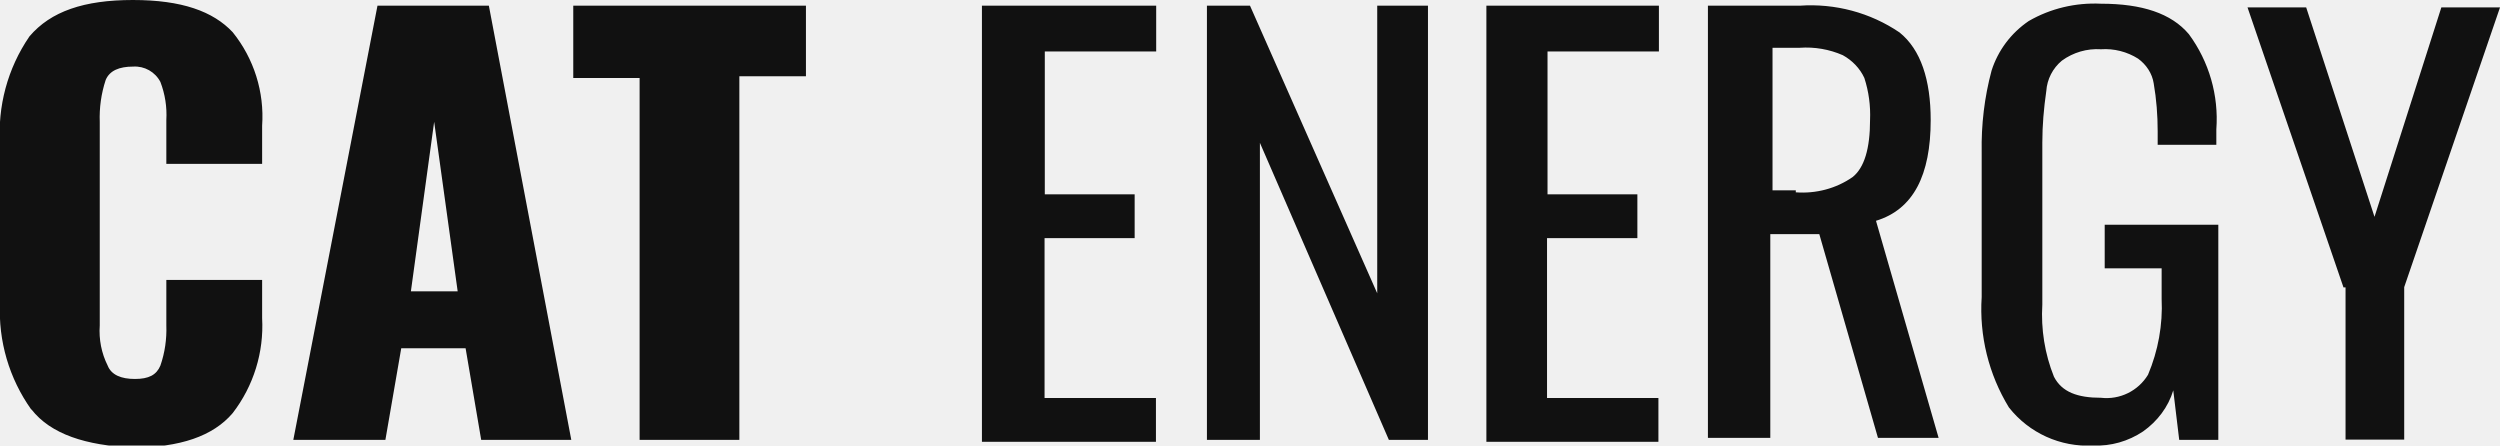
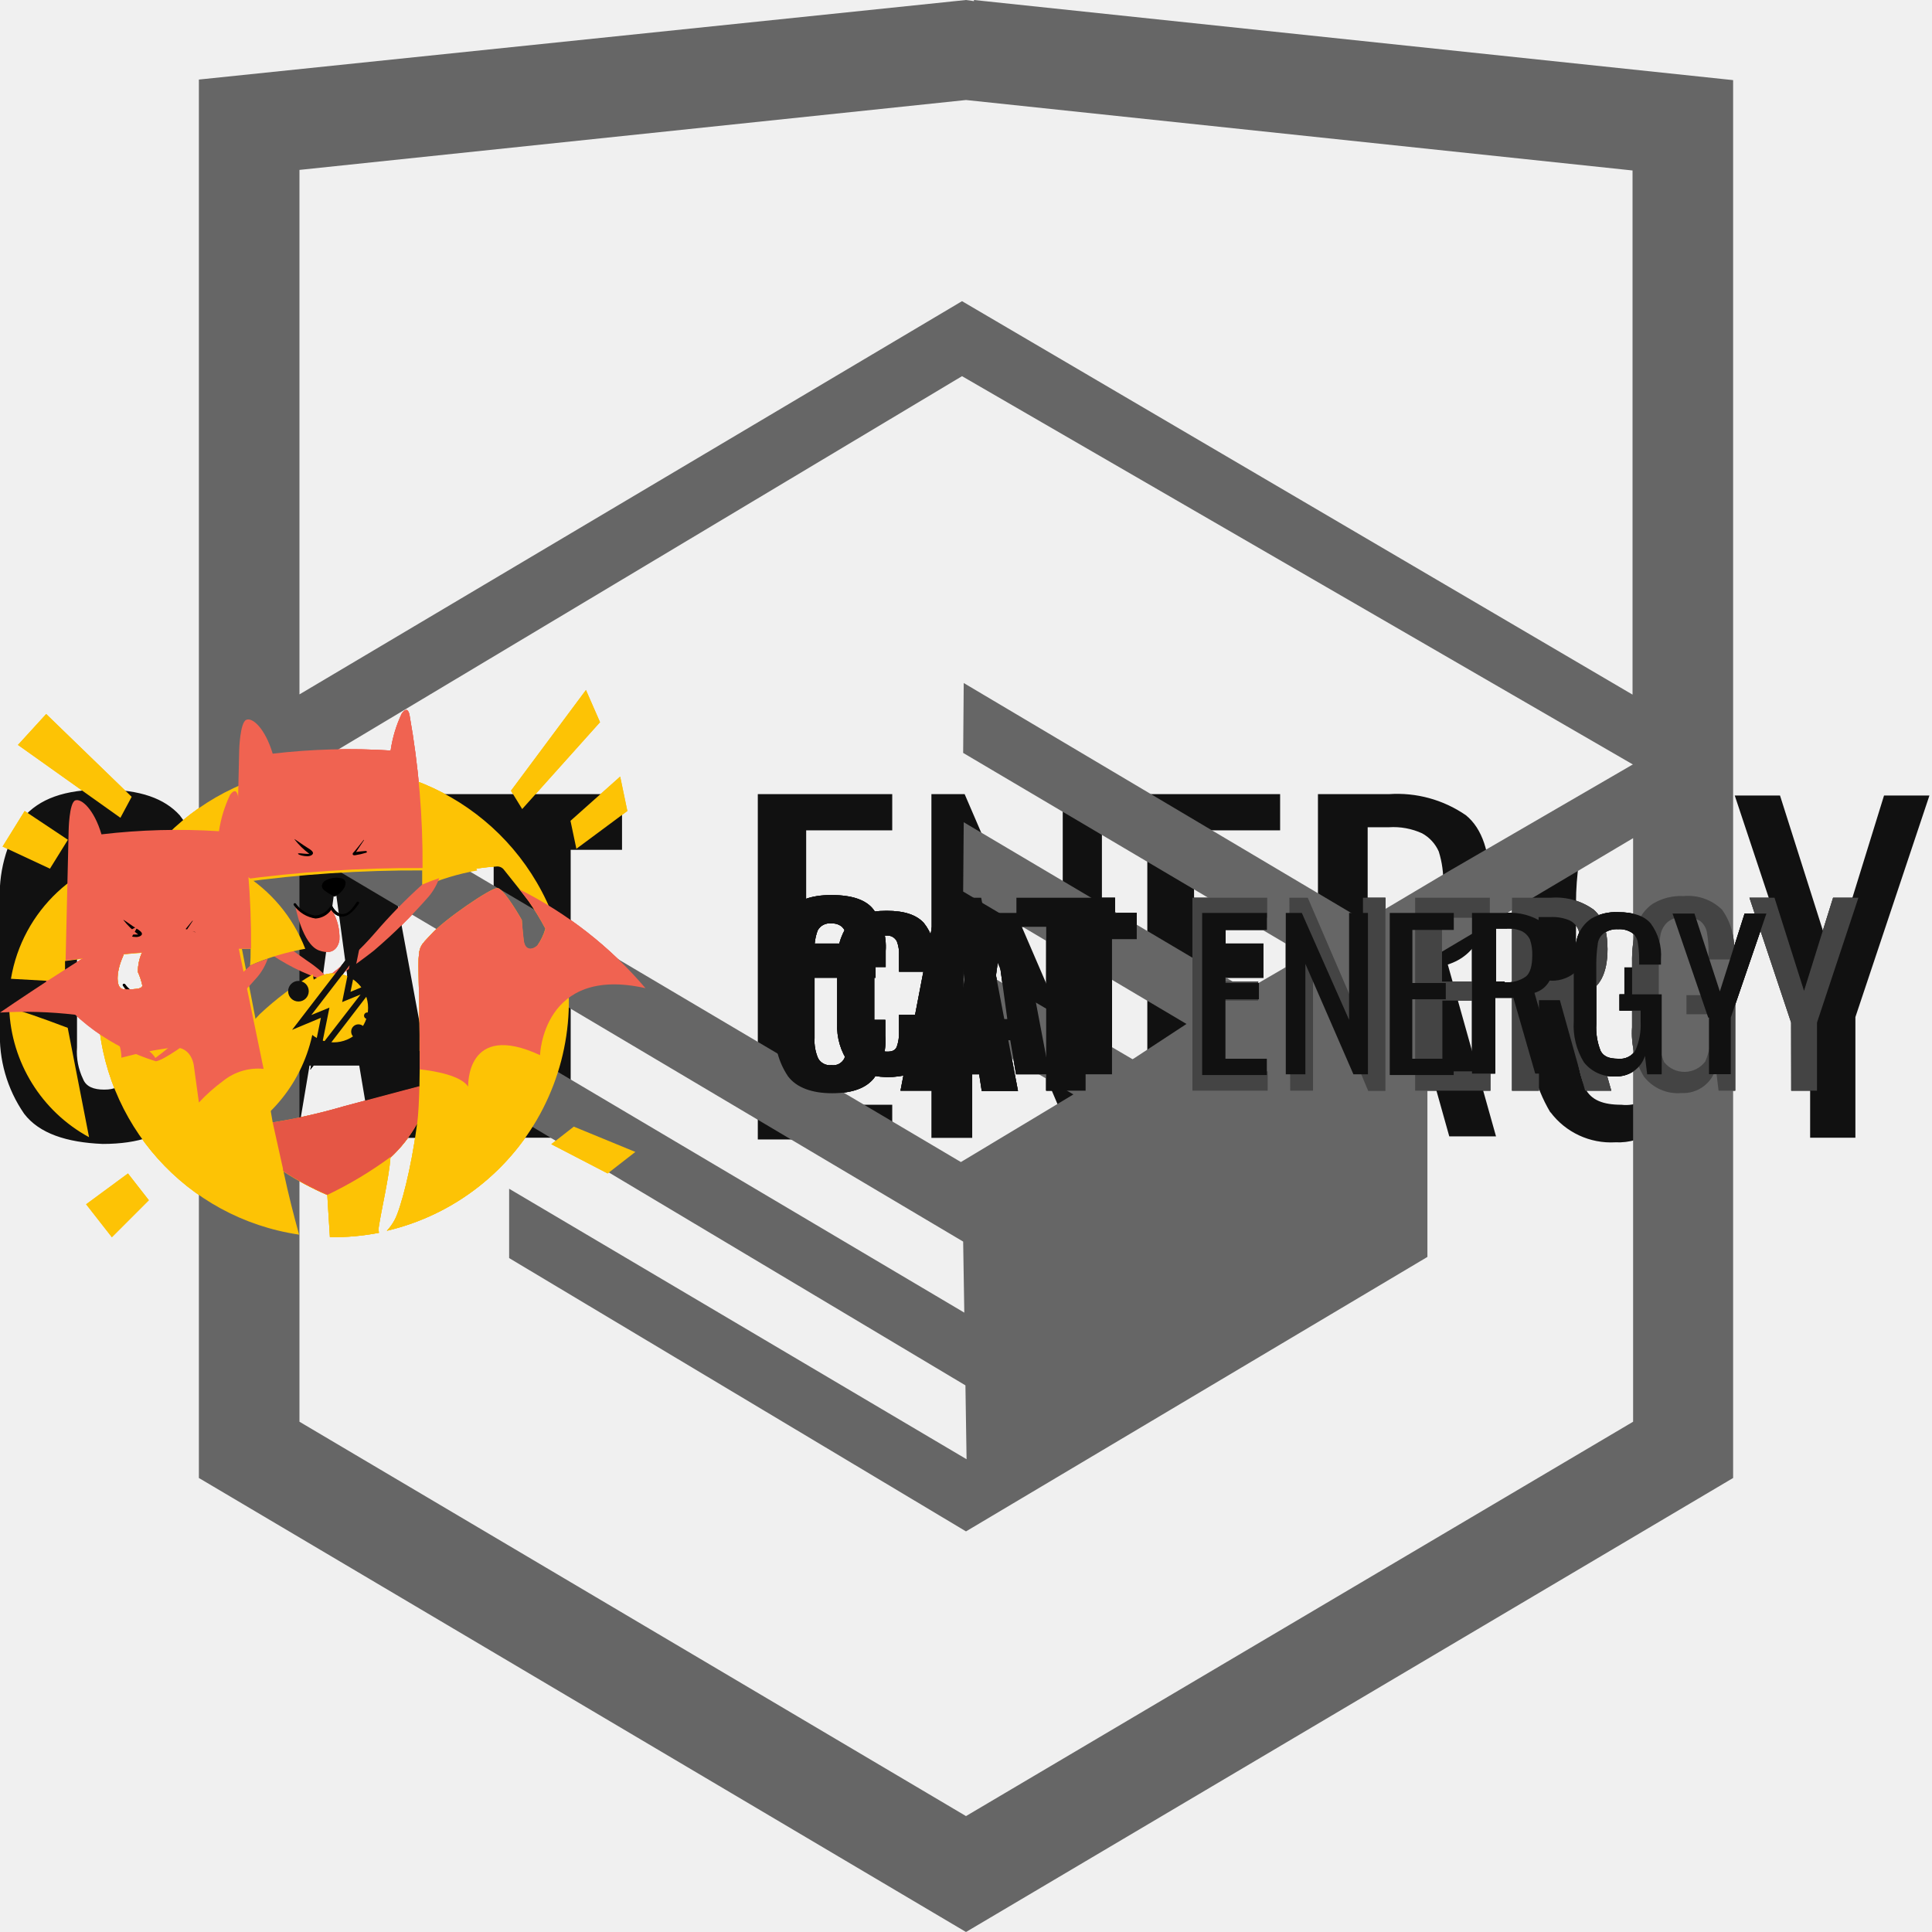
- <svg xmlns="http://www.w3.org/2000/svg" fill="none" viewBox="0 0 101 18">
-   <g clip-path="url(#a)" fill="#111">
-     <path d="M1.26 16.54A6.86 6.86 0 0 1 0 12.24v-6.4C-.1 4.3.3 2.77 1.19 1.47 2.05.46 3.39 0 5.37 0 7.35 0 8.61.46 9.4 1.3a5.42 5.42 0 0 1 1.19 3.78v1.54H6.72V4.85a3.7 3.7 0 0 0-.24-1.54 1.16 1.16 0 0 0-1.1-.62c-.56 0-.95.16-1.11.54a4.85 4.85 0 0 0-.24 1.7v8.22c-.04.56.07 1.12.32 1.62.15.38.55.54 1.1.54.56 0 .87-.16 1.03-.54.18-.52.26-1.07.24-1.62v-1.84h3.87v1.54a5.77 5.77 0 0 1-1.19 3.84c-.79.93-2.13 1.39-4.03 1.39-1.9-.08-3.32-.54-4.1-1.54ZM15.25.23h4.5l3.33 17.54h-3.64l-.63-3.7h-2.6l-.64 3.7h-3.72L15.25.23Zm3.24 11.54-.95-6.85-.94 6.85h1.9ZM25.84 3.15h-2.68V.23h9.4v2.85h-2.69v14.69h-4.03V3.15ZM39.75.23h6.96v1.85h-4.5v5.77h3.63v1.77H42.2v6.46h4.5v1.77h-7.03V.23h.08ZM48.76.23h1.74l5.14 11.62V.23h2.05v17.54h-1.58l-5.21-12v12h-2.14V.23ZM60.06.23h6.96v1.85h-4.5v5.77h3.63v1.77H62.5v6.46h4.5v1.77h-6.95V.23ZM69.07.23h3.64c1.43-.1 2.85.28 4.03 1.08C77.6 2 78 3.23 78 4.85c0 2.23-.7 3.61-2.21 4.07l2.53 8.77h-2.45L73.5 9.46h-1.98v8.23H69V.23h.08Zm3.48 7.54c.81.06 1.63-.15 2.3-.62.47-.38.7-1.15.7-2.3a4.85 4.85 0 0 0-.23-1.7c-.18-.39-.49-.71-.87-.92a3.69 3.69 0 0 0-1.74-.3h-1.1v5.76h.94v.08ZM81.16 16.46a7.61 7.61 0 0 1-1.1-4.46V6.15c-.02-1.11.11-2.22.4-3.3.26-.81.78-1.51 1.5-2 .88-.51 1.9-.75 2.92-.7 1.66 0 2.84.39 3.55 1.23a5.77 5.77 0 0 1 1.11 3.85v.62h-2.37V5.3c0-.65-.05-1.29-.16-1.93-.06-.4-.3-.76-.63-1a2.5 2.5 0 0 0-1.5-.38 2.42 2.42 0 0 0-1.58.46 1.75 1.75 0 0 0-.63 1.23c-.1.69-.16 1.38-.16 2.08v6.54c-.06 1 .1 2 .47 2.92.32.62.95.85 1.9.85a1.96 1.96 0 0 0 1.9-.93c.41-.97.6-2.02.55-3.07v-1.23h-2.3V9.08h4.59v8.69h-1.58l-.24-2c-.2.67-.64 1.25-1.22 1.66-.6.4-1.3.6-2.02.57a4.05 4.05 0 0 1-3.4-1.54ZM94.68 11.62 90.8.3h2.37l2.76 8.46L98.63.3H101l-3.87 11.3v6.16h-2.37v-6.15h-.08Z" />
-   </g>
-   <defs>
-     <clipPath id="a">
-       <path fill="#fff" d="M0 0h101v18H0z" />
-     </clipPath>
-   </defs>
+ <svg xmlns="http://www.w3.org/2000/svg" fill="none">
+   <style> :root svg:not(:target) { display: none } </style>
+   <svg id="mobile" viewBox="0 0 210 60">
+     <use href="#head-mobile" />
+     <use href="#logo-mobile" />
+   </svg>
+   <svg id="tablet" viewBox="0 0 210 60">
+     <use href="#sun-big" />
+     <use href="#head" />
+     <use href="#big" />
+     <use href="#logo" />
+   </svg>
+   <svg id="desktop" viewBox="0 0 210 60">
+     <use href="#sun-big" />
+     <use href="#head" />
+     <use href="#big" />
+     <use href="#squirt" />
+     <use href="#logo" />
+   </svg>
+   <svg id="footer-logo-mobile" viewBox="0 0 210 60">
+     <use href="#logo-mobile" />
+   </svg>
+   <svg id="footer-logo-tablet" viewBox="0 0 143 27">
+     <path d="M1.79 24.44A10.15 10.15 0 0 1 0 18.19V8.92c-.15-2.24.44-4.48 1.68-6.36C2.9 1.11 4.8.44 7.6.44s4.58.67 5.7 1.9a8 8 0 0 1 1.67 5.47v2.23H9.5V7.47a5.49 5.49 0 0 0-.34-2.23 1.6 1.6 0 0 0-1.56-.9c-.78 0-1.34.23-1.57.79a7.2 7.2 0 0 0-.33 2.45v11.95c-.06.8.1 1.61.45 2.34.22.56.78.78 1.56.78s1.23-.22 1.45-.78c.26-.75.37-1.55.34-2.34v-2.68h5.47v2.23c.12 2-.48 3.98-1.67 5.58-1.12 1.34-3.02 2.01-5.7 2.01-2.68-.11-4.7-.78-5.81-2.23ZM21.57.78h6.36l4.7 25.44h-5.14l-.9-5.35h-3.68l-.9 5.35h-5.25L21.56.78Zm4.58 16.74L24.8 7.58l-1.35 9.94h2.69ZM36.54 5.02h-3.8V.78h13.3V4.9h-3.8v21.31h-5.7V5.02ZM56.2.78h9.84v2.68h-6.37v8.37h5.14v2.56h-5.14v9.38h6.37v2.57h-9.95V.78h.11ZM68.94.78h2.46l7.26 16.85V.78h2.9v25.44h-2.23l-7.37-17.4v17.4h-3.02V.78ZM84.92.78h9.83v2.68h-6.37v8.37h5.14v2.56h-5.14v9.38h6.37v2.57h-9.83V.78ZM97.66.78h5.14a8.95 8.95 0 0 1 5.7 1.56c1.23 1 1.78 2.79 1.78 5.13 0 3.24-1 5.25-3.12 5.92l3.57 12.72h-3.46l-3.35-11.94h-2.8v11.94h-3.57V.78h.1Zm4.92 10.93c1.15.1 2.3-.22 3.23-.89.68-.56 1.01-1.67 1.01-3.35a7.2 7.2 0 0 0-.33-2.45 2.84 2.84 0 0 0-1.23-1.34 5.1 5.1 0 0 0-2.46-.45h-1.57v8.37h1.34v.11ZM114.75 24.33a11.28 11.28 0 0 1-1.56-6.48V9.37c-.03-1.62.16-3.23.56-4.8a5.67 5.67 0 0 1 2.12-2.9 7.3 7.3 0 0 1 4.14-1c2.34 0 4.02.55 5.02 1.78a8.54 8.54 0 0 1 1.57 5.58v.9h-3.35v-.79c0-.93-.07-1.87-.23-2.79-.1-.58-.41-1.1-.9-1.45a3.45 3.45 0 0 0-2.11-.56c-.8-.05-1.6.19-2.24.67a2.52 2.52 0 0 0-.9 1.79c-.14 1-.22 2-.22 3.01v9.49c-.08 1.45.15 2.9.67 4.24.45.9 1.35 1.23 2.69 1.23a2.7 2.7 0 0 0 2.68-1.34c.59-1.41.86-2.94.78-4.47v-1.78h-3.24V13.6h6.48v12.61h-2.23l-.34-2.9a4.55 4.55 0 0 1-4.58 3.24 5.6 5.6 0 0 1-4.8-2.23ZM133.86 17.3 128.4.88h3.35l3.9 12.28 3.8-12.28h3.36l-5.48 16.4v8.93h-3.35V17.3h-.1Z" fill="#111" />
+   </svg>
+   <svg fill="none" viewBox="0 0 27 34">
+     <path id="academy-logo" d="M13.64.02 13.5 0 0 1.4v24.61L13.5 34 27 26.01V1.41L13.64 0Zm11.6 25L13.5 31.96 1.77 25.02v-10.1l11.68 6.93.02 1.25-8.02-4.75v1.23l8.04 4.8.02 1.3-8.05-4.76v1.22l8.04 4.81 8.12-4.83V16.9l3.62-2.15v10.26Zm0-11.57L22 15.33l-1.48.88-7.06-4.19-.01 1.23 6.04 3.57-.06.03-.13.07-.86.5-4.98-2.95-.01 1.22 3.93 2.33-.93.61-.02.01-2.97-1.74-.01 1.23 1.94 1.13-1.98 1.19L1.8 13.58l11.63-6.96 11.8 6.83Zm0-1.22L13.43 5.3 1.77 12.22V2.99L13.5 1.76 25.23 3v9.24Z" fill="#666" />
+   </svg>
+   <svg id="1" viewBox="0 0 210 60">
+     <path id="sun-big" d="M59.88 24a25.61 25.61 0 1 0-27.37 35.2c-.58-2.09-1.17-4.4-1.69-6.85 1.51.98 3.1 1.83 4.76 2.55 0 0 .12 2.16.28 4.57 1.79.03 3.57-.13 5.33-.47-.05-.25-.05-.5 0-.76.29-1.87 1.09-5.24 1.25-7.41a15.22 15.22 0 0 0 2.9-3.71l-.06.44c-.55 4.26-1.7 8.81-2.4 10.07-.23.42-.5.8-.83 1.15A25.64 25.64 0 0 0 59.88 24Zm-1.47 3.79c-.44.43-1.35.72-1.5-.58-.15-1.3-.19-2.21-.19-2.21s-1.93-3.43-2.65-3.47c-.72-.04-5.83 3.47-7.18 5-1.17 1.29-1.4 1.2-1.4 3.47 0 1.71.22 8.17.1 13.11l-8.15 2.17a64 64 0 0 1-7.8 1.72l-1-5.83h-.14L25.93 28s-3.81-1.44-5.21-1.83a3.76 3.76 0 0 0-4 .63 5.07 5.07 0 0 0-1.73 3.85c.21.46.37.95.48 1.45.05.48-1.2.43-2 .43s-.92-1.44-.29-3.13c.5-1.3 1.1-2.55 1.82-3.74a11.87 11.87 0 0 1 2.07-2.89s.14-.34 1.25-.24c1.11.1 7.28.43 7.28.43l.05-2.27c6.7-.93 13.47-1.37 20.24-1.34v1.83a22.52 22.52 0 0 1 8.14-2 .9.9 0 0 1 .77.39c.34.43 2.41 3 2.65 3.37a28 28 0 0 1 1.83 3 6.24 6.24 0 0 1-.87 1.84v.01Z" fill="#FDC305" />
+     <path id="sun-small" d="M26.01 23.19v-2.25c6.62-.92 13.3-1.36 19.98-1.33 0 .6 0 1.2-.06 1.81 1.9-.84 3.9-1.45 5.94-1.8a16.57 16.57 0 0 0-6.77-8.17 16.44 16.44 0 0 0-19.92 2.04 16.62 16.62 0 0 0-5 9.37l5.83.33ZM46.98 26.68c-1.15 1.27-1.38 1.2-1.38 3.43v9.14a16.53 16.53 0 0 0 7.08-16.88 32.8 32.8 0 0 0-5.7 4.31ZM26.3 28.16s-3.75-1.43-5.14-1.82a8.42 8.42 0 0 0-1.16-.28A16.64 16.64 0 0 0 28.6 40l-2.3-11.84Z" fill="#FDC305" />
+     <g id="head">
+       <path d="M45.93 19.35a90.44 90.44 0 0 0-1.4-16.53s-.15-1.3-.87-.24c-.6 1.27-1 2.62-1.2 4a70.88 70.88 0 0 0-12.82.34c-.82-2.75-2.22-4-2.89-3.67-.67.33-.75 3.28-.75 3.28l-.33 14.16c6.71-.93 13.48-1.37 20.26-1.34Z" fill="#F06351" />
+       <path d="M32 16.22c-.05-.1 1 .68 1.41.92.41.24.61.42.61.59 0 .17-.26.34-.62.34s-.92-.12-1-.26c-.08-.14.6 0 .94 0h.29A8.08 8.08 0 0 1 32 16.22ZM39.5 16.33s-1 1.28-1.09 1.34c-.09.06-.17.34.19.29a8.1 8.1 0 0 0 1.22-.28c.11-.06.07-.2-.12-.18-.19.02-.68.05-1 .11l.85-1.27s.03-.12-.05-.01ZM36.36 22.44c.46-.2.85-.56 1.09-1 .28-.66 0-.91-.44-1-.6-.11-1.23.01-1.75.34-.39.37-.34.73 0 1 .34.26.7.49 1.1.66Z" fill="#000" />
+       <path d="M36 23.7c-.11.23-.27.43-.46.6-.28.23-.63.36-1 .38-.55.05-1.1-.1-1.54-.44a2 2 0 0 1-.53-.45 1 1 0 0 0-.36-.25s.75 4.11 2.57 4.77c1.82.66 2.16-.76 2.21-1.14a5.63 5.63 0 0 0-.82-3.24c0-.3-.02-.1-.07-.23Z" fill="#F06351" />
+       <path d="M34.3 24.84a3.5 3.5 0 0 1-2.35-1.43.15.15 0 0 1 0-.2.14.14 0 0 1 .2 0 3.22 3.22 0 0 0 2.11 1.31 2.11 2.11 0 0 0 1.64-1l.14-.19.1.22s.38.76 1 .8c.62.04 1.06-.42 1.63-1.29a.14.14 0 0 1 .24.16c-.67.98-1.3 1.45-1.89 1.41A1.55 1.55 0 0 1 36 23.9a2.26 2.26 0 0 1-1.7.94Z" fill="#000" />
+       <path d="M45.88 21.16a57.47 57.47 0 0 0-5.09 5.21 31.88 31.88 0 0 1-5.31 4.9c-.22-.53-1.63-1.52-1.63-1.52s-3.14-2.15-5.2-3.84a31.9 31.9 0 0 1-3.14-3l-2-.11a22.63 22.63 0 0 0 12 8.84c.86-.14 3.28-1.87 5.09-3.28a57.66 57.66 0 0 0 6-5.91c.5-.6.88-1.27 1.14-2a20.4 20.4 0 0 0-1.86.71Z" fill="#F06351" />
+     </g>
+     <g id="head-mobile">
+       <path d="M7.07 31.72v-2.26c6.68-.92 13.42-1.36 20.17-1.33 0 .6 0 1.21-.06 1.82a25.52 25.52 0 0 1 6-1.82 16.67 16.67 0 0 0-31.99 3.26l5.88.33ZM28.24 35.23c-1.16 1.28-1.39 1.2-1.39 3.45v9.18A16.64 16.64 0 0 0 34.32 34a17.3 17.3 0 0 0-.32-3.1 33.1 33.1 0 0 0-5.76 4.33ZM7.36 36.72s-3.79-1.44-5.19-1.83A8.54 8.54 0 0 0 1 34.61a16.65 16.65 0 0 0 8.68 14L7.36 36.72Z" fill="#FDC305" />
+       <path d="M27.29 28.12a89.8 89.8 0 0 0-1.4-16.47s-.14-1.29-.89-.24c-.59 1.25-1 2.58-1.2 3.94a70.35 70.35 0 0 0-12.77.34C10.24 13 8.85 11.75 8.18 12c-.67.25-.72 3.31-.72 3.31l-.33 14.1c6.68-.9 13.42-1.34 20.16-1.29Z" fill="#F06351" />
+       <path d="M13.41 25c0-.09 1 .68 1.41.92.41.24.61.42.61.59 0 .17-.27.34-.63.34s-.91-.12-1-.27h1.23A8.34 8.34 0 0 1 13.41 25ZM20.89 25.11l-1.09 1.33c0 .06-.17.35.18.3.41-.06.82-.16 1.22-.29.11 0 .07-.19-.11-.17-.18.02-.69.05-1 .11l.84-1.26s.07-.13-.04-.02ZM17.75 31.2c.46-.2.85-.56 1.09-1 .28-.65 0-.91-.44-1-.6-.11-1.22.01-1.74.34-.39.36-.34.72-.05 1 .35.27.73.49 1.14.66Z" fill="#000" />
+       <path d="M17.35 32.45c-.11.23-.27.43-.46.6-.28.23-.63.36-1 .38a2.15 2.15 0 0 1-1.47-.43 2.3 2.3 0 0 1-.53-.44c-.1-.11-.22-.2-.36-.26 0 0 .75 4.1 2.57 4.75 1.82.65 2.14-.75 2.2-1.13a5.61 5.61 0 0 0-.82-3.23c-.02-.31-.03-.11-.13-.24Z" fill="#F06351" />
+       <path d="M15.71 33.59a3.44 3.44 0 0 1-2.36-1.47.14.14 0 0 1 .03-.15.14.14 0 0 1 .2 0c.5.7 1.26 1.16 2.11 1.3a2.1 2.1 0 0 0 1.63-1l.14-.19.1.21s.37.76 1 .8c.63.04 1.05-.41 1.61-1.28a.14.14 0 0 1 .2 0 .15.15 0 0 1 .05.2c-.64 1-1.27 1.44-1.88 1.4a1.55 1.55 0 0 1-1.12-.76 2.26 2.26 0 0 1-1.71.94Z" fill="#000" />
+       <path d="M27.24 29.92a58.63 58.63 0 0 0-5.07 5.19A31.63 31.63 0 0 1 16.88 40c-.22-.53-1.62-1.51-1.62-1.51s-3.13-2.14-5.18-3.82a34.14 34.14 0 0 1-3.13-3l-2-.11c2.89 4.2 7.12 7.3 12 8.8.86-.14 3.27-1.86 5.07-3.26a58.13 58.13 0 0 0 5.94-5.89c.5-.59.89-1.27 1.14-2-1.1.39-1.86.71-1.86.71Z" fill="#F06351" />
+     </g>
+     <g id="big">
+       <path d="m56.46 21.67 1 1.29a28 28 0 0 1 1.83 3 6.24 6.24 0 0 1-.86 1.78c-.44.43-1.35.72-1.5-.58-.15-1.3-.21-2.16-.21-2.16s-1.93-3.43-2.65-3.47c-.72-.04-5.83 3.47-7.18 5-1.17 1.29-1.4 1.2-1.4 3.47 0 1.5.17 6.65.13 11.23 1.81.2 4.47.7 5.27 1.88 0 0-.29-7.18 7.81-3.42 0 0 .28-9.79 11.46-7.28a43.72 43.72 0 0 0-13.7-10.74Z" fill="#F06351" />
+       <path d="M45.35 47.12c.13-1.07.2-2.49.24-4.06l-8.15 2.17a64 64 0 0 1-7.8 1.77l1.11 5c0 .11 0 .22.07.33 1.51.98 3.1 1.83 4.76 2.55a42.42 42.42 0 0 0 6.88-4.13v.06a15.22 15.22 0 0 0 2.89-3.69Z" fill="#E55645" />
+       <path d="M36.26 38.3a3.75 3.75 0 1 0 0-7.5 3.75 3.75 0 0 0 0 7.5Z" fill="#FDC305" />
+       <path d="m41.23 31.5-3.13 1.31 1.15-5.63-7.5 9.76 3.13-1.31-1.15 5.64 7.5-9.77Zm-7.39 3.83L38 29.92l-.81 4 2-.82L35 38.52l.81-4-1.97.81ZM32.44 33.86a1.12 1.12 0 1 0 0-2.24 1.12 1.12 0 0 0 0 2.24ZM38.96 37.92a.79.79 0 1 0 0-1.58.79.79 0 0 0 0 1.58ZM39.92 35.75a.35.35 0 1 0 0-.7.35.35 0 0 0 0 .7Z" fill="#111" />
+       <path d="M25.93 28s-3.81-1.44-5.21-1.83a3.76 3.76 0 0 0-4 .63 5.07 5.07 0 0 0-1.73 3.85c.21.46.37.95.48 1.45.05.48-1.2.43-2 .43s-.92-1.44-.29-3.13c.5-1.3 1.1-2.55 1.82-3.74-5.45 2.84-15 9.4-15 9.4 2.73-.16 5.47-.08 8.19.24 5.25.53 5 4.67 5 4.67 1.85-.5 3.73-.88 5.63-1.11 2.12-.14 2.27 2.12 2.27 2.12l.53 3.86c.8-.87 1.7-1.66 2.65-2.36a6.06 6.06 0 0 1 4.38-1.3L25.93 28Z" fill="#F06351" />
+     </g>
+     <path id="squirt" d="m65.22 3.5-8.46 9.44-1.22-1.99L63.69 0l1.53 3.5ZM62.65 17.26l5.54-4.11-.78-3.74-5.4 4.81.64 3.04ZM59.92 49.37l6.13 3.18 3.01-2.34-6.69-2.75-2.45 1.91ZM1.95 5.97l3.07-3.36 9.29 9-1.22 2.28L1.95 5.97ZM7.38 16.28l-4.7-3.13-2.4 3.87 5.15 2.4 1.95-3.14ZM13.91 52.55 9.36 55.9l2.8 3.58 4.02-4.02-2.27-2.91Z" fill="#FDC305" />
+     <g id="logo">
+       <path d="M85.66 42a8.3 8.3 0 0 1-1.4-5.19v-7.5a8.42 8.42 0 0 1 1.38-5.24c.93-1.2 2.51-1.79 4.75-1.78 2.24 0 3.76.53 4.55 1.57a6.72 6.72 0 0 1 1.33 4.49v1.76h-4.14V28.2c0-.5-.05-1-.13-1.5-.05-.36-.22-.7-.47-.95a1.56 1.56 0 0 0-1.15-.37 1.46 1.46 0 0 0-1.5.75c-.26.7-.38 1.45-.34 2.2v9.52c-.05.75.09 1.5.39 2.2a1.48 1.48 0 0 0 1.45.73 1.35 1.35 0 0 0 1.4-.74c.24-.7.35-1.45.31-2.19v-2h4.14v1.73A7.25 7.25 0 0 1 95 42.19c-.88 1.1-2.4 1.64-4.56 1.64-2.16 0-3.85-.6-4.78-1.83ZM101.91 22.58h4.74l4 21h-3.94l-.71-4.64h-3.32l-.8 4.61h-4l4.03-20.97Zm3.65 13.72-1.26-8.44-1.25 8.44h2.51ZM113.72 25.74h-3.24v-3.16h10.72v3.16H118v17.81h-4.29l.01-17.81Z" fill="#111" />
+       <path d="M129.61 22.58h8.13v2.18h-5.2v6.93h4.22v2.07h-4.22v7.69h5.25v2.1h-8.18V22.58ZM140.15 22.58h2l6 13.93V22.58h2.44v21h-1.87l-6-14.32v14.29h-2.48l-.09-20.97ZM153.82 22.58h8.12v2.18h-5.2v6.93H161v2.07h-4.22v7.69H162v2.1h-8.18V22.58ZM164.35 22.58h4.22a7 7 0 0 1 4.67 1.31c1 .87 1.49 2.29 1.49 4.26 0 2.67-.86 4.3-2.59 4.89l3 10.51h-2.84l-2.75-9.84h-2.27v9.84h-2.93V22.58Zm4 9c.96.1 1.93-.18 2.7-.76a3.57 3.57 0 0 0 .82-2.71 5.85 5.85 0 0 0-.29-2 1.89 1.89 0 0 0-1-1.08 4.76 4.76 0 0 0-2.05-.35h-1.29v6.94l1.11-.04ZM178.67 42a9.25 9.25 0 0 1-1.27-5.35v-7c-.03-1.35.13-2.7.5-4 .29-.98.9-1.83 1.74-2.41a5.9 5.9 0 0 1 3.36-.84 5.26 5.26 0 0 1 4.18 1.48 7 7 0 0 1 1.28 4.63v.78h-2.75v-.65a11.5 11.5 0 0 0-.18-2.32 2 2 0 0 0-.76-1.23 3 3 0 0 0-1.72-.41c-.65-.06-1.3.14-1.81.56-.42.4-.69.91-.77 1.48-.13.82-.18 1.66-.17 2.49V37a7.52 7.52 0 0 0 .59 3.46 2.83 2.83 0 0 0 4.47-.09c.48-1.15.7-2.4.61-3.65v-1.48h-2.66v-2.07h5.3v10.38h-1.81l-.29-2.41a3.69 3.69 0 0 1-3.73 2.67 4.66 4.66 0 0 1-4.11-1.81ZM194.69 36.15l-4.53-13.57h2.72l3.21 10.12 3.16-10.12H202l-4.5 13.57v7.4h-2.8l-.01-7.4Z" fill="#444" />
+     </g>
+     <path id="logo-mobile" d="M92.26 40.54a6.87 6.87 0 0 1-1.26-4.3v-6.4c-.1-1.54.3-3.08 1.19-4.38.86-1 2.2-1.46 4.18-1.46 1.98 0 3.24.46 4.03 1.3a5.42 5.42 0 0 1 1.19 3.78v1.54h-3.87v-1.77a3.7 3.7 0 0 0-.24-1.54 1.16 1.16 0 0 0-1.1-.62c-.56 0-.95.16-1.11.54a4.85 4.85 0 0 0-.24 1.7v8.22c-.04.56.07 1.12.32 1.62.15.38.55.54 1.1.54.56 0 .87-.16 1.03-.54.18-.52.26-1.07.24-1.62v-1.84h3.87v1.54a5.78 5.78 0 0 1-1.19 3.84c-.79.93-2.13 1.39-4.03 1.39-1.9-.08-3.32-.54-4.1-1.54ZM106.25 24.23h4.5l3.33 17.54h-3.64l-.63-3.7h-2.6l-.64 3.7h-3.72l3.4-17.54Zm3.24 11.54-.94-6.85-.95 6.85h1.9ZM116.84 27.15h-2.68v-2.92h9.4v2.85h-2.69v14.69h-4.03V27.15ZM130.75 24.23h6.96v1.85h-4.5v5.77h3.63v1.77h-3.64v6.46h4.5v1.77h-7.03V24.23h.08ZM139.76 24.23h1.74l5.14 11.62V24.23h2.05v17.54h-1.58l-5.22-12v12h-2.13V24.23ZM151.06 24.23h6.96v1.85h-4.5v5.77h3.63v1.77h-3.64v6.46h4.5v1.77h-6.95V24.23ZM160.07 24.23h3.64c1.43-.1 2.85.28 4.03 1.08.87.69 1.26 1.92 1.26 3.54 0 2.23-.7 3.61-2.21 4.07l2.53 8.77h-2.45l-2.37-8.23h-1.98v8.23H160V24.23h.08Zm3.48 7.54c.81.06 1.63-.15 2.3-.62.47-.38.7-1.15.7-2.3a4.84 4.84 0 0 0-.24-1.7c-.17-.39-.48-.71-.86-.92a3.69 3.69 0 0 0-1.74-.3h-1.1v5.76h.94v.08ZM172.16 40.46a7.6 7.6 0 0 1-1.1-4.46v-5.85c-.02-1.11.11-2.22.4-3.3.26-.81.78-1.51 1.5-2 .88-.51 1.9-.75 2.92-.7 1.66 0 2.84.39 3.55 1.23a5.77 5.77 0 0 1 1.11 3.85v.62h-2.37v-.54c0-.65-.05-1.29-.16-1.93-.06-.4-.3-.76-.63-1a2.5 2.5 0 0 0-1.5-.38 2.42 2.42 0 0 0-1.58.46 1.73 1.73 0 0 0-.64 1.23c-.1.69-.15 1.38-.15 2.08v6.54c-.06 1 .1 2 .47 2.92.32.62.95.85 1.9.85.37.04.75-.02 1.09-.19.34-.16.62-.42.8-.74.42-.97.61-2.02.56-3.07v-1.23h-2.3v-1.77h4.59v8.69h-1.58l-.24-2c-.2.67-.64 1.25-1.22 1.66-.6.4-1.3.6-2.02.57a4.05 4.05 0 0 1-3.4-1.54ZM185.68 35.62 181.8 24.3h2.38l2.76 8.46 2.69-8.46H192l-3.87 11.3v6.16h-2.37v-6.15h-.08Z" fill="#111" />
+   </svg>
</svg>
